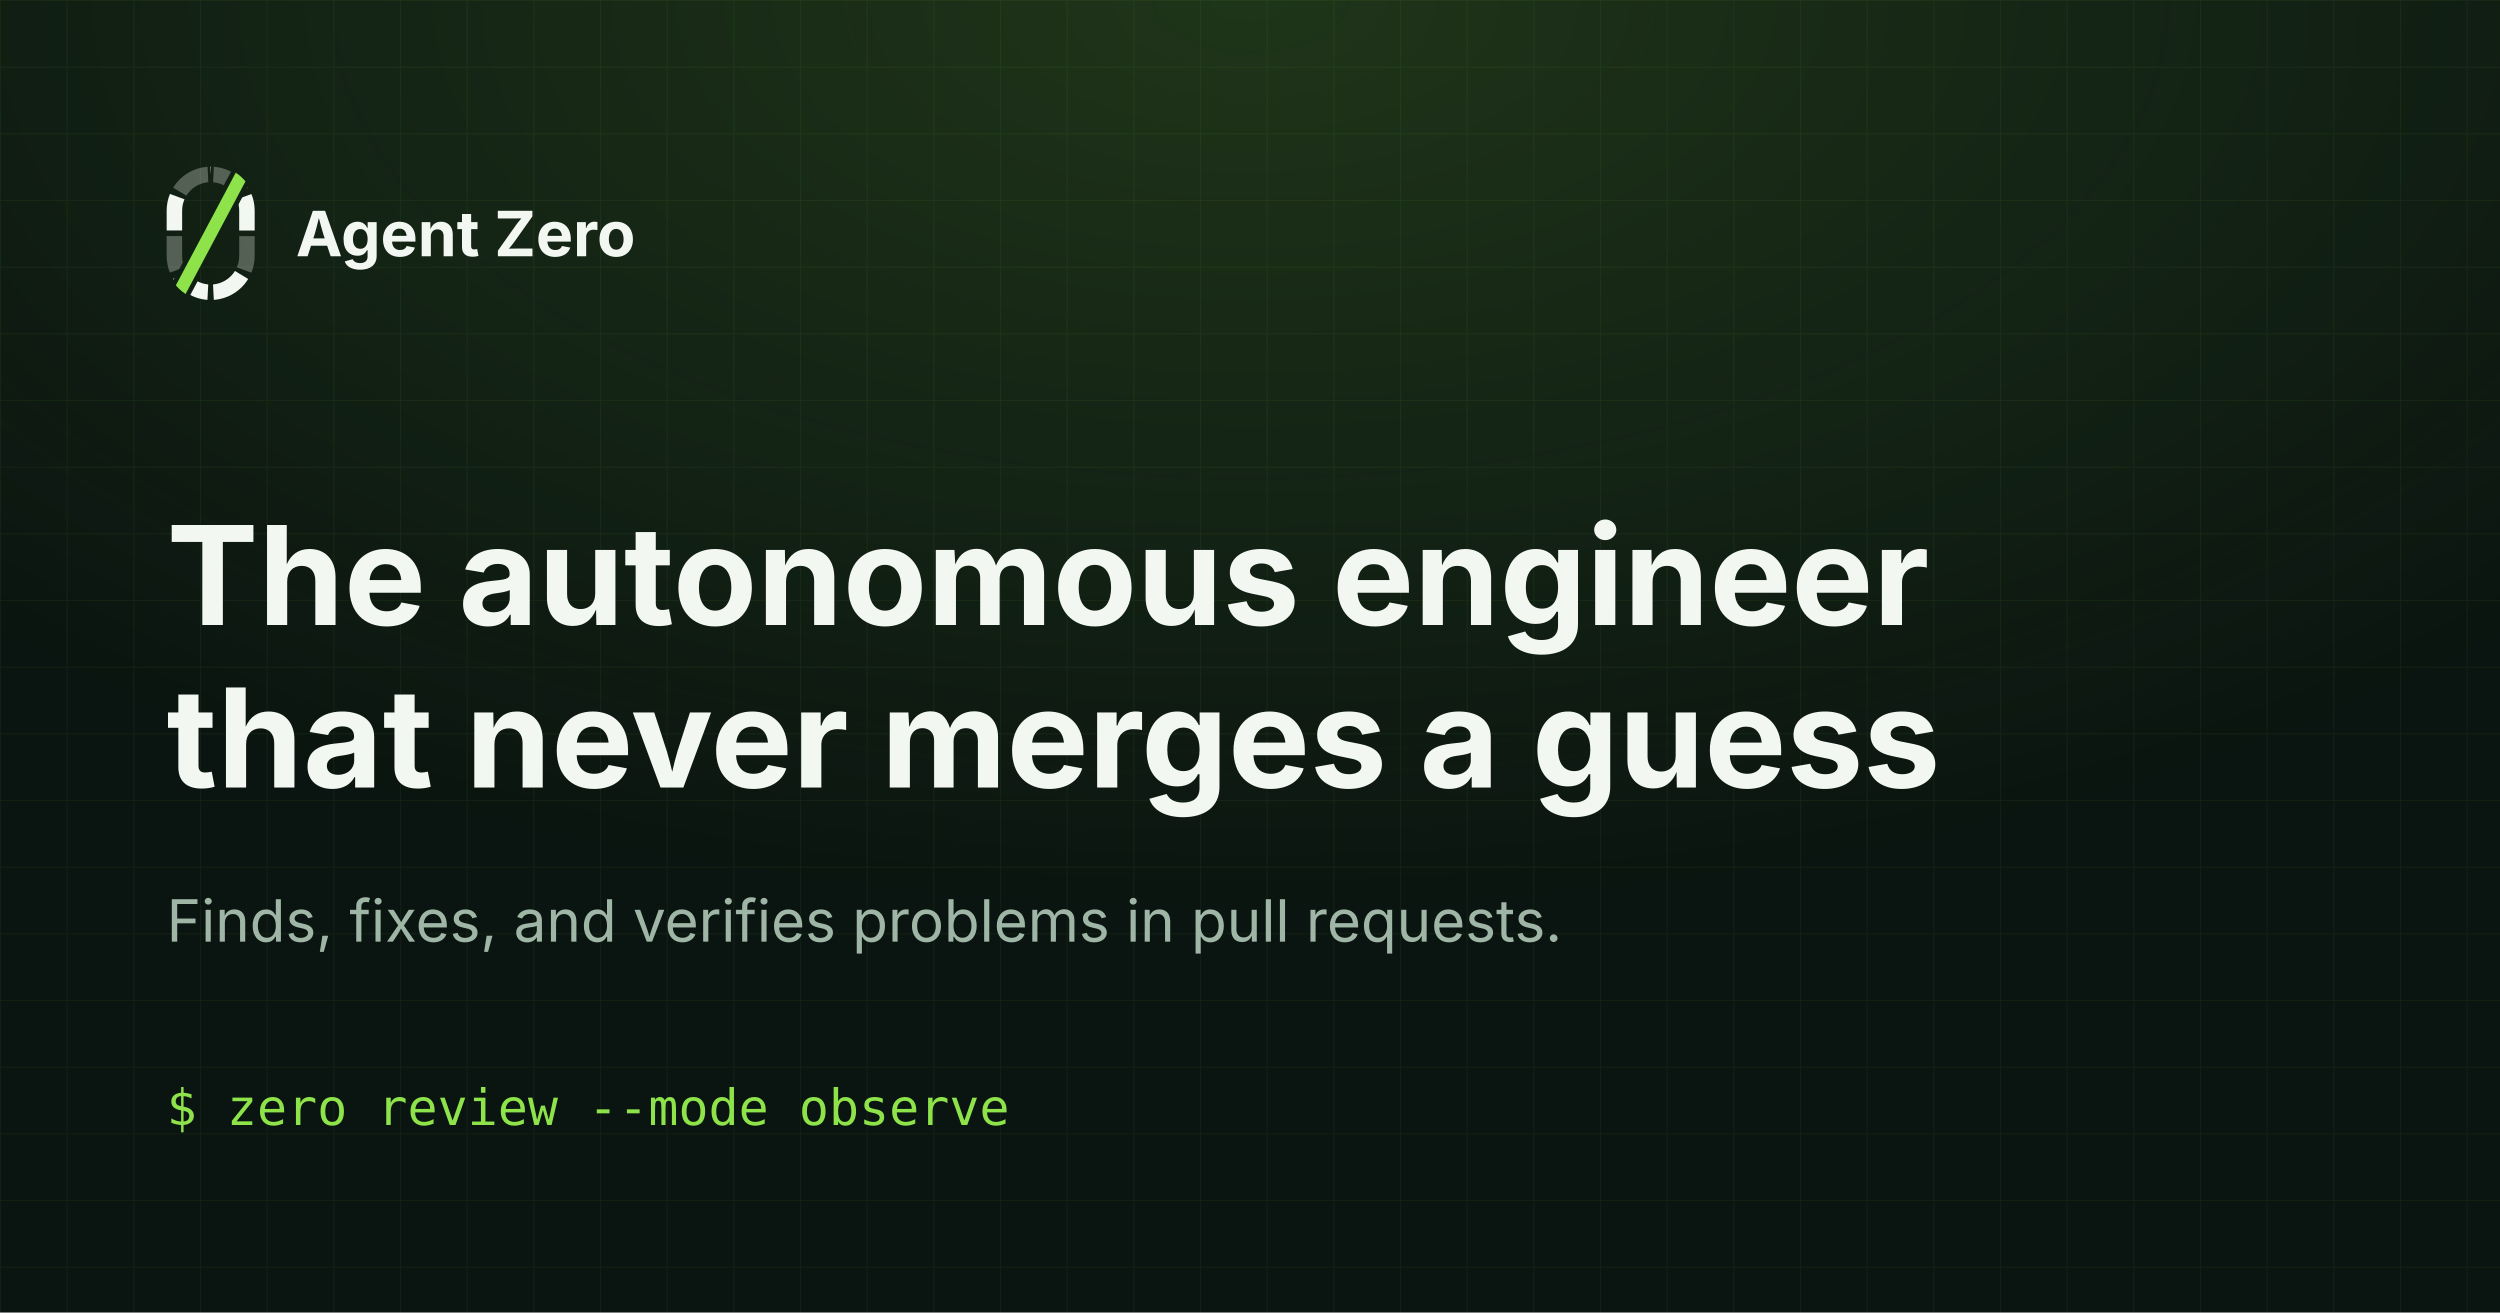
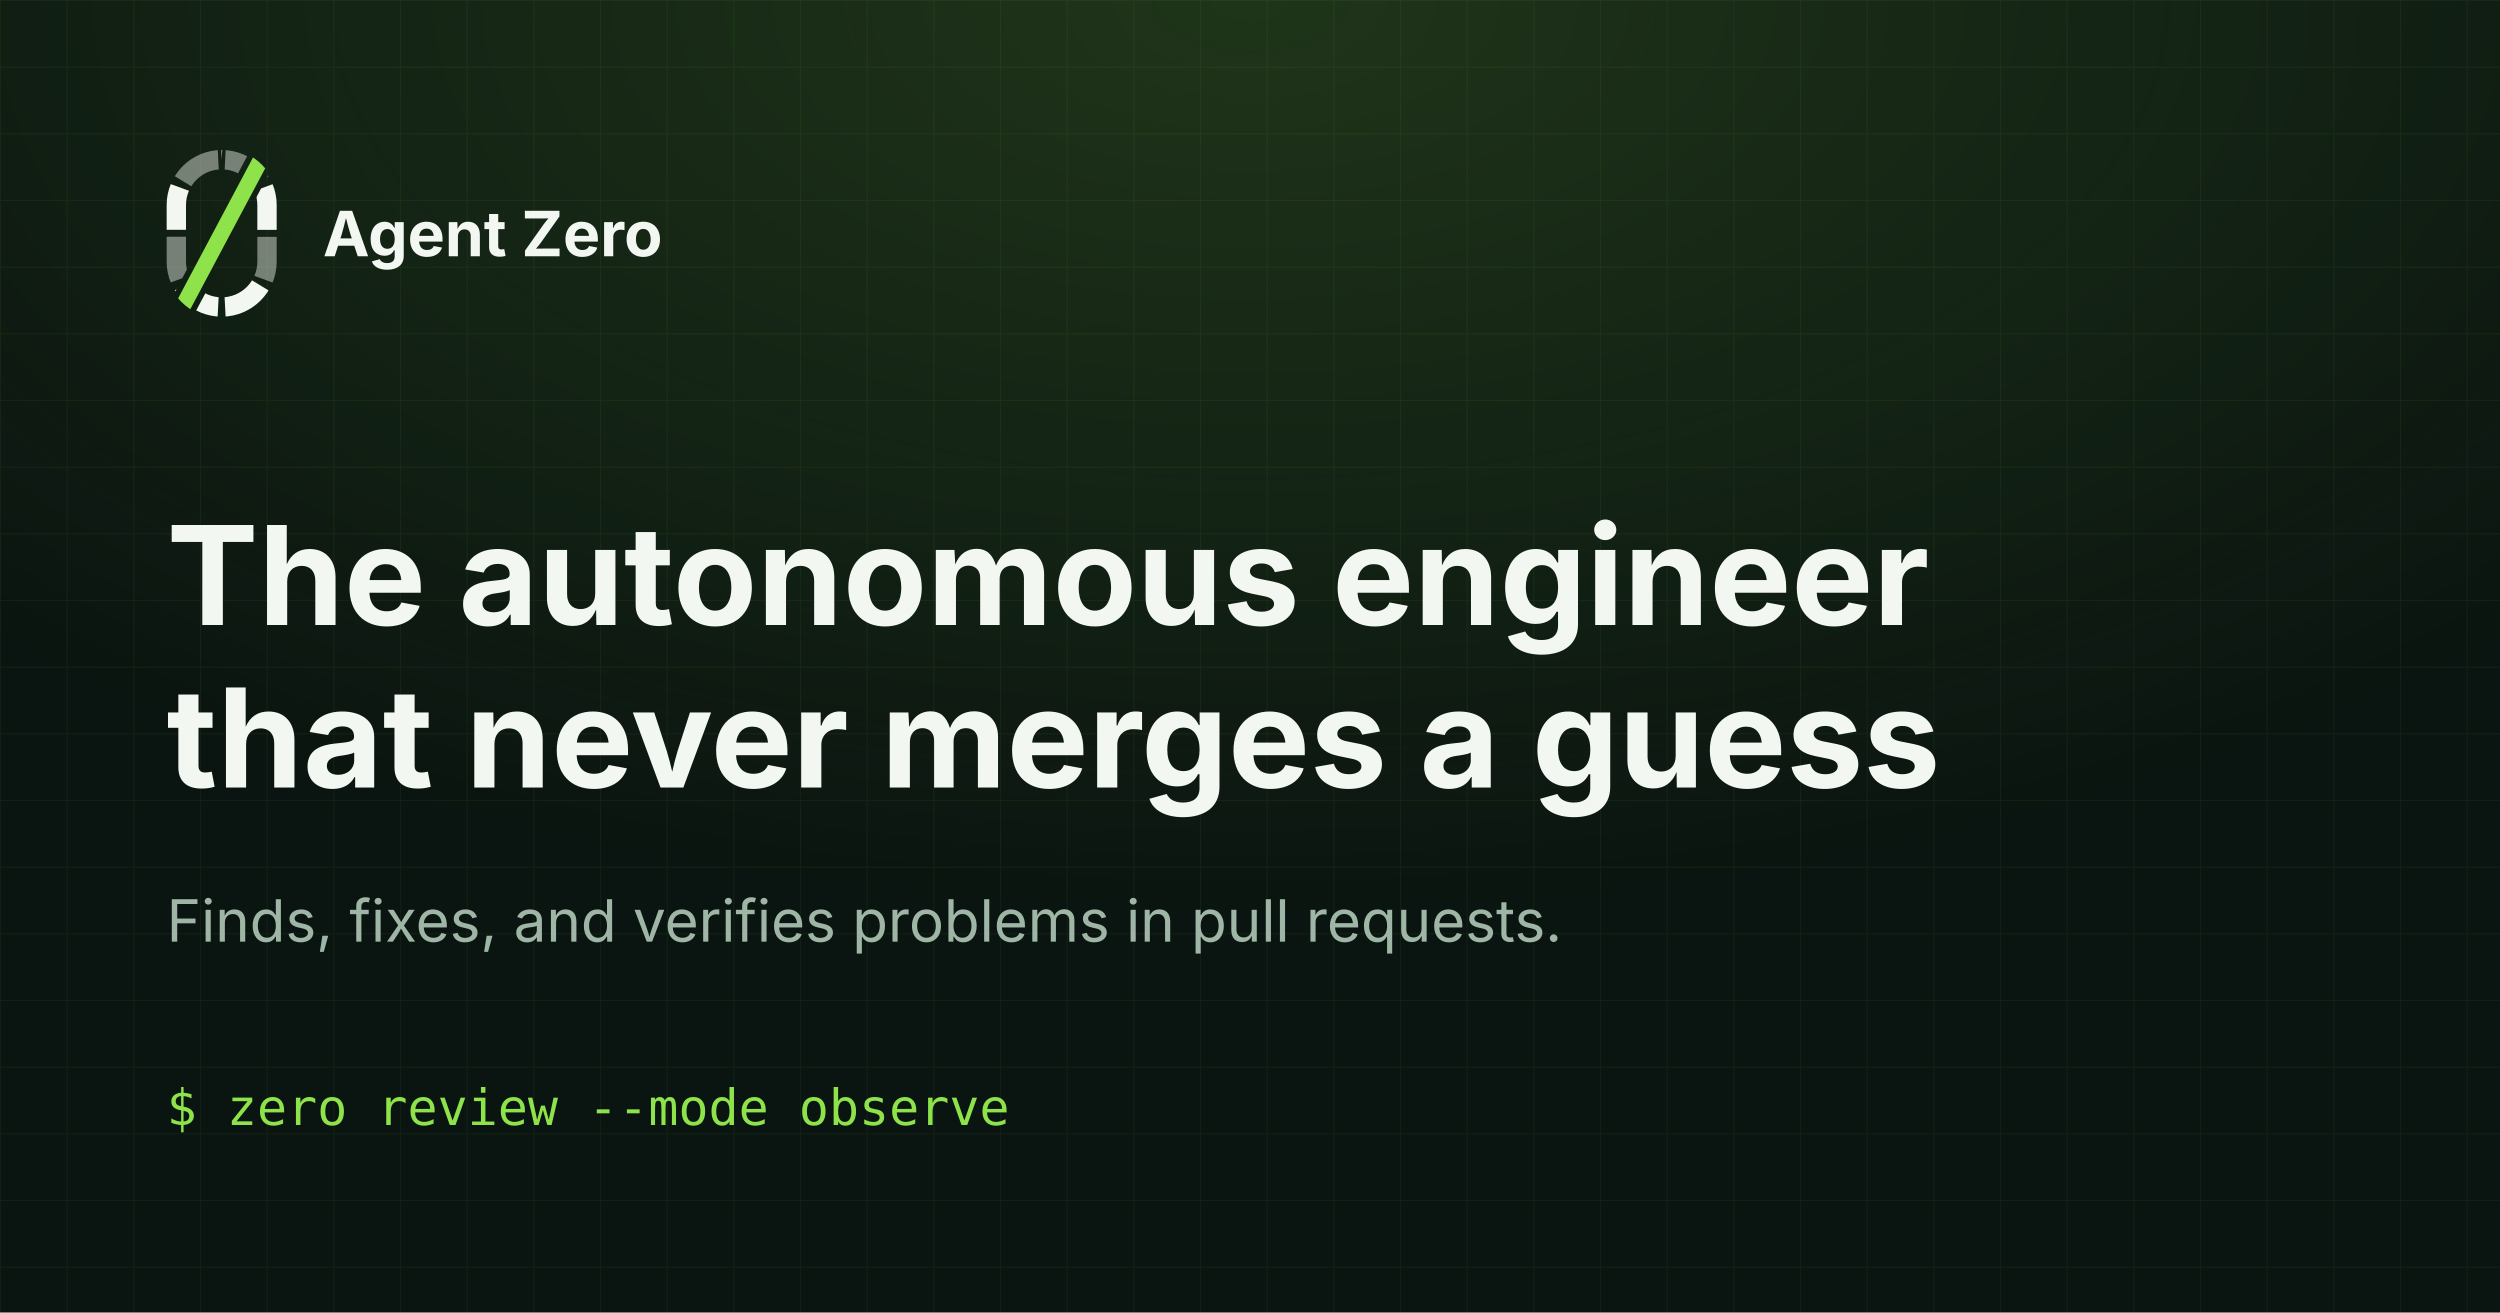
<svg xmlns="http://www.w3.org/2000/svg" viewBox="0 0 1200 630" width="1200" height="630" role="img" aria-label="Agent Zero — the open-source autonomous engineer">
  <defs>
    <pattern id="grid" width="32" height="32" patternUnits="userSpaceOnUse">
      <path d="M32 0H0v32" fill="none" stroke="#8ee34a" stroke-opacity="0.06" stroke-width="1" />
    </pattern>
    <radialGradient id="halo" cx="50%" cy="0%" r="70%">
      <stop offset="0%" stop-color="#8ee34a" stop-opacity="0.16" />
      <stop offset="100%" stop-color="#8ee34a" stop-opacity="0" />
    </radialGradient>
  </defs>
  <rect width="1200" height="630" fill="#0a1410" />
  <rect width="1200" height="630" fill="url(#grid)" />
  <rect width="1200" height="630" fill="url(#halo)" />
  <defs>
-     <mask id="cutlogo" maskUnits="userSpaceOnUse" x="58.88" y="48" width="84.48" height="128">
-       <rect x="58.88" y="48" width="84.48" height="128" fill="#fff" />
+     <mask id="cutlogo" maskUnits="userSpaceOnUse" x="53.6" y="32" width="105.6" height="160">
+       <rect x="53.6" y="32" width="105.6" height="160" fill="#fff" />
      <g fill="#000">
-         <rect x="53.12" y="106.729" width="96" height="10.542" transform="rotate(-62 101.12 112)" />
+         <rect x="46.4" y="105.411" width="120" height="13.178" transform="rotate(-62 106.4 112)" />
      </g>
    </mask>
    <clipPath id="cliplogo">
-       <path d="M79.258,101.12A21.862,21.862 0 0 1 122.982,101.12L122.982,122.88A21.862,21.862 0 0 1 79.258,122.88Z" />
+       <path d="M79.072,98.4A27.328,27.328 0 0 1 133.728,98.4L133.728,125.6A27.328,27.328 0 0 1 79.072,125.6Z" />
    </clipPath>
  </defs>
-   <g mask="url(#cutlogo)" fill="none" stroke-width="7.424">
-     <path class="ink-s" d="M101.12,83.712A17.408,17.408 0 0 1 118.528,101.12L118.528,122.88A17.408,17.408 0 0 1 83.712,122.88L83.712,101.12A17.408,17.408 0 0 1 101.12,83.712Z" stroke="#f3f7f1" stroke-opacity=".3" stroke-dasharray="0 1.338 16.437 21.788 16.437 40.9 16.437 21.788 16.437 1.338" />
-     <path class="ink-s" d="M101.12,83.712A17.408,17.408 0 0 1 118.528,101.12L118.528,122.88A17.408,17.408 0 0 1 83.712,122.88L83.712,101.12A17.408,17.408 0 0 1 101.12,83.712Z" stroke="#f3f7f1" stroke-dasharray="0 20.45 16.437 21.788 16.437 2.676 16.437 21.788 16.437 20.45" />
+   <g mask="url(#cutlogo)" fill="none" stroke-width="9.28">
+     <path class="ink-s" d="M106.4,76.64A21.76,21.76 0 0 1 128.16,98.4L128.16,125.6A21.76,21.76 0 0 1 84.64,125.6L84.64,98.4A21.76,21.76 0 0 1 106.4,76.64Z" stroke="#f3f7f1" stroke-opacity=".45" stroke-dasharray="0 1.672 20.546 27.235 20.546 51.125 20.546 27.235 20.546 1.672" />
+     <path class="ink-s" d="M106.4,76.64A21.76,21.76 0 0 1 128.16,98.4L128.16,125.6A21.76,21.76 0 0 1 84.64,125.6L84.64,98.4A21.76,21.76 0 0 1 106.4,76.64Z" stroke="#f3f7f1" stroke-dasharray="0 25.563 20.546 27.235 20.546 3.345 20.546 27.235 20.546 25.563" />
  </g>
  <g class="acc" clip-path="url(#cliplogo)" fill="#8ee34a">
-     <rect x="53.12" y="108.956" width="96" height="6.088" transform="rotate(-62 101.12 112)" />
+     <rect x="46.4" y="108.195" width="120" height="7.61" transform="rotate(-62 106.4 112)" />
  </g>
-   <text x="142" y="123" fill="#f3f7f1" font-family="Inter, ui-sans-serif, system-ui, sans-serif" font-size="30" font-weight="700">Agent Zero</text>
+   <text x="155" y="123" fill="#f3f7f1" font-family="Inter, ui-sans-serif, system-ui, sans-serif" font-size="30" font-weight="700">Agent Zero</text>
  <text x="80" y="300" fill="#f3f7f1" font-family="Inter, ui-sans-serif, system-ui, sans-serif" font-size="66" font-weight="750">The autonomous engineer</text>
  <text x="80" y="378" fill="#f3f7f1" font-family="Inter, ui-sans-serif, system-ui, sans-serif" font-size="66" font-weight="750">that never merges a guess</text>
  <text x="80" y="452" fill="#9fb5a6" font-family="Inter, ui-sans-serif, system-ui, sans-serif" font-size="28">Finds, fixes, and verifies problems in pull requests.</text>
  <text x="80" y="540" fill="#8ee34a" font-family="ui-monospace, SFMono-Regular, Consolas, monospace" font-size="24">$ zero review --mode observe</text>
</svg>
